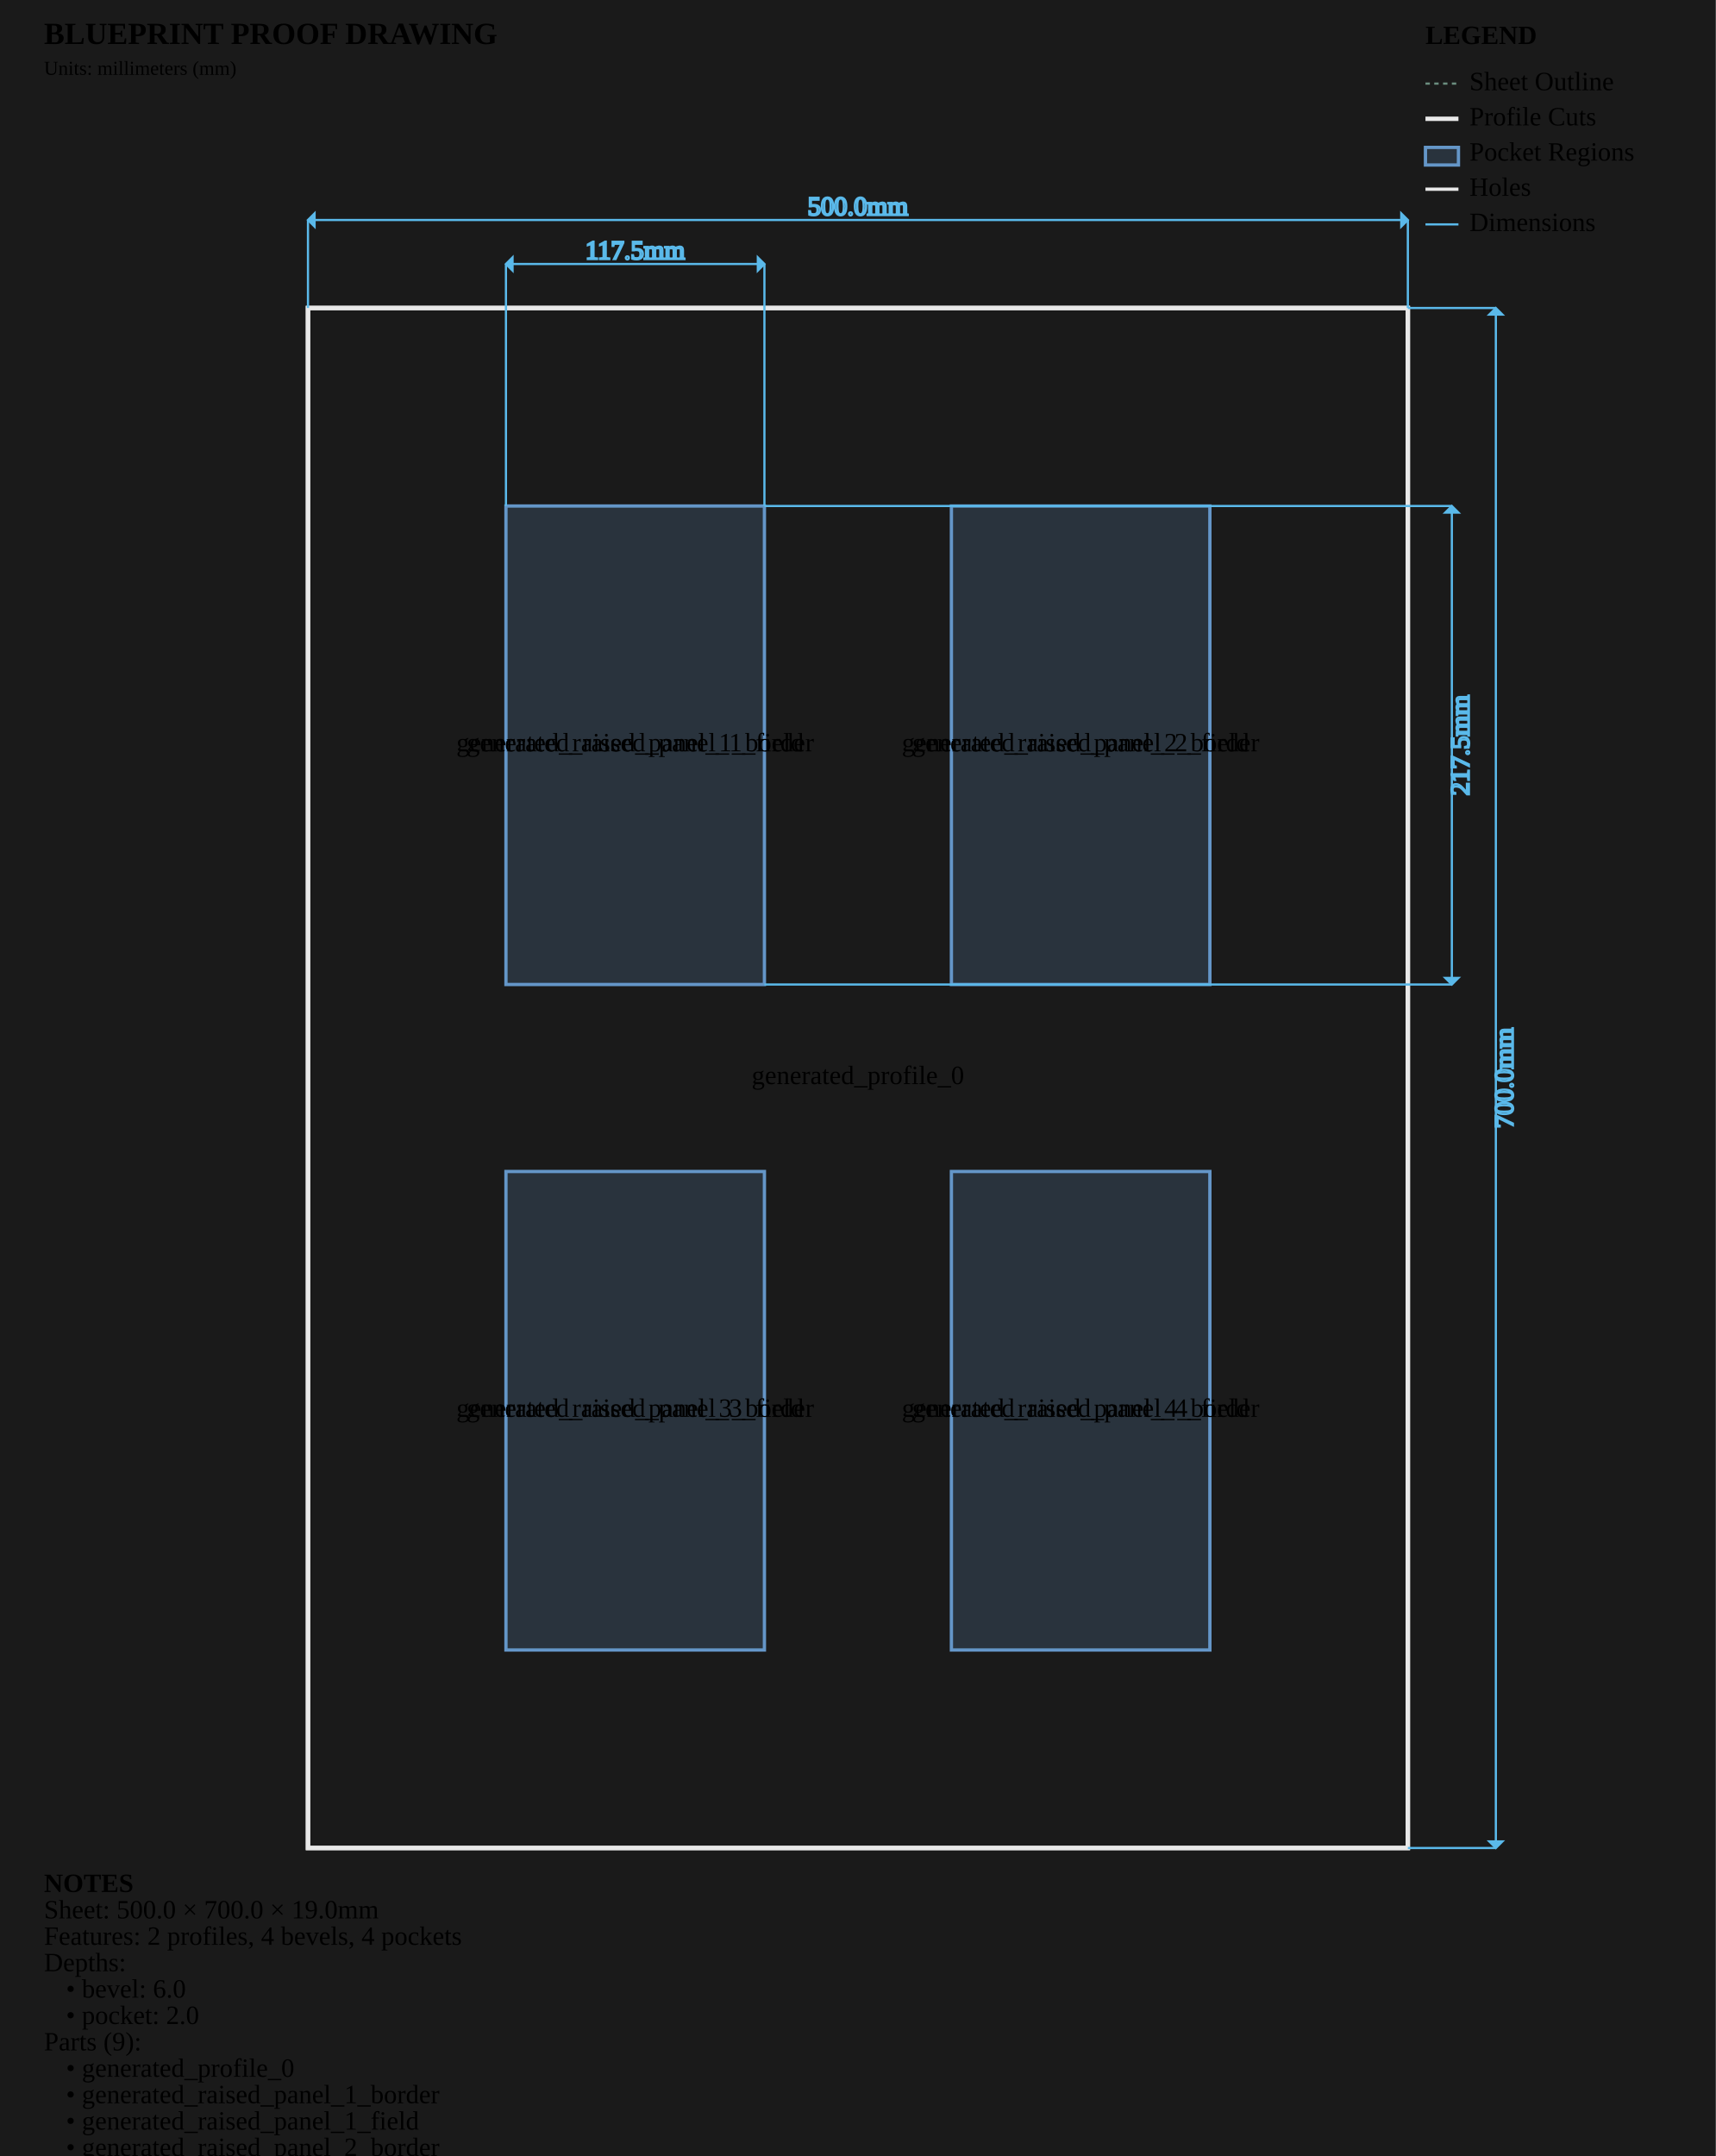
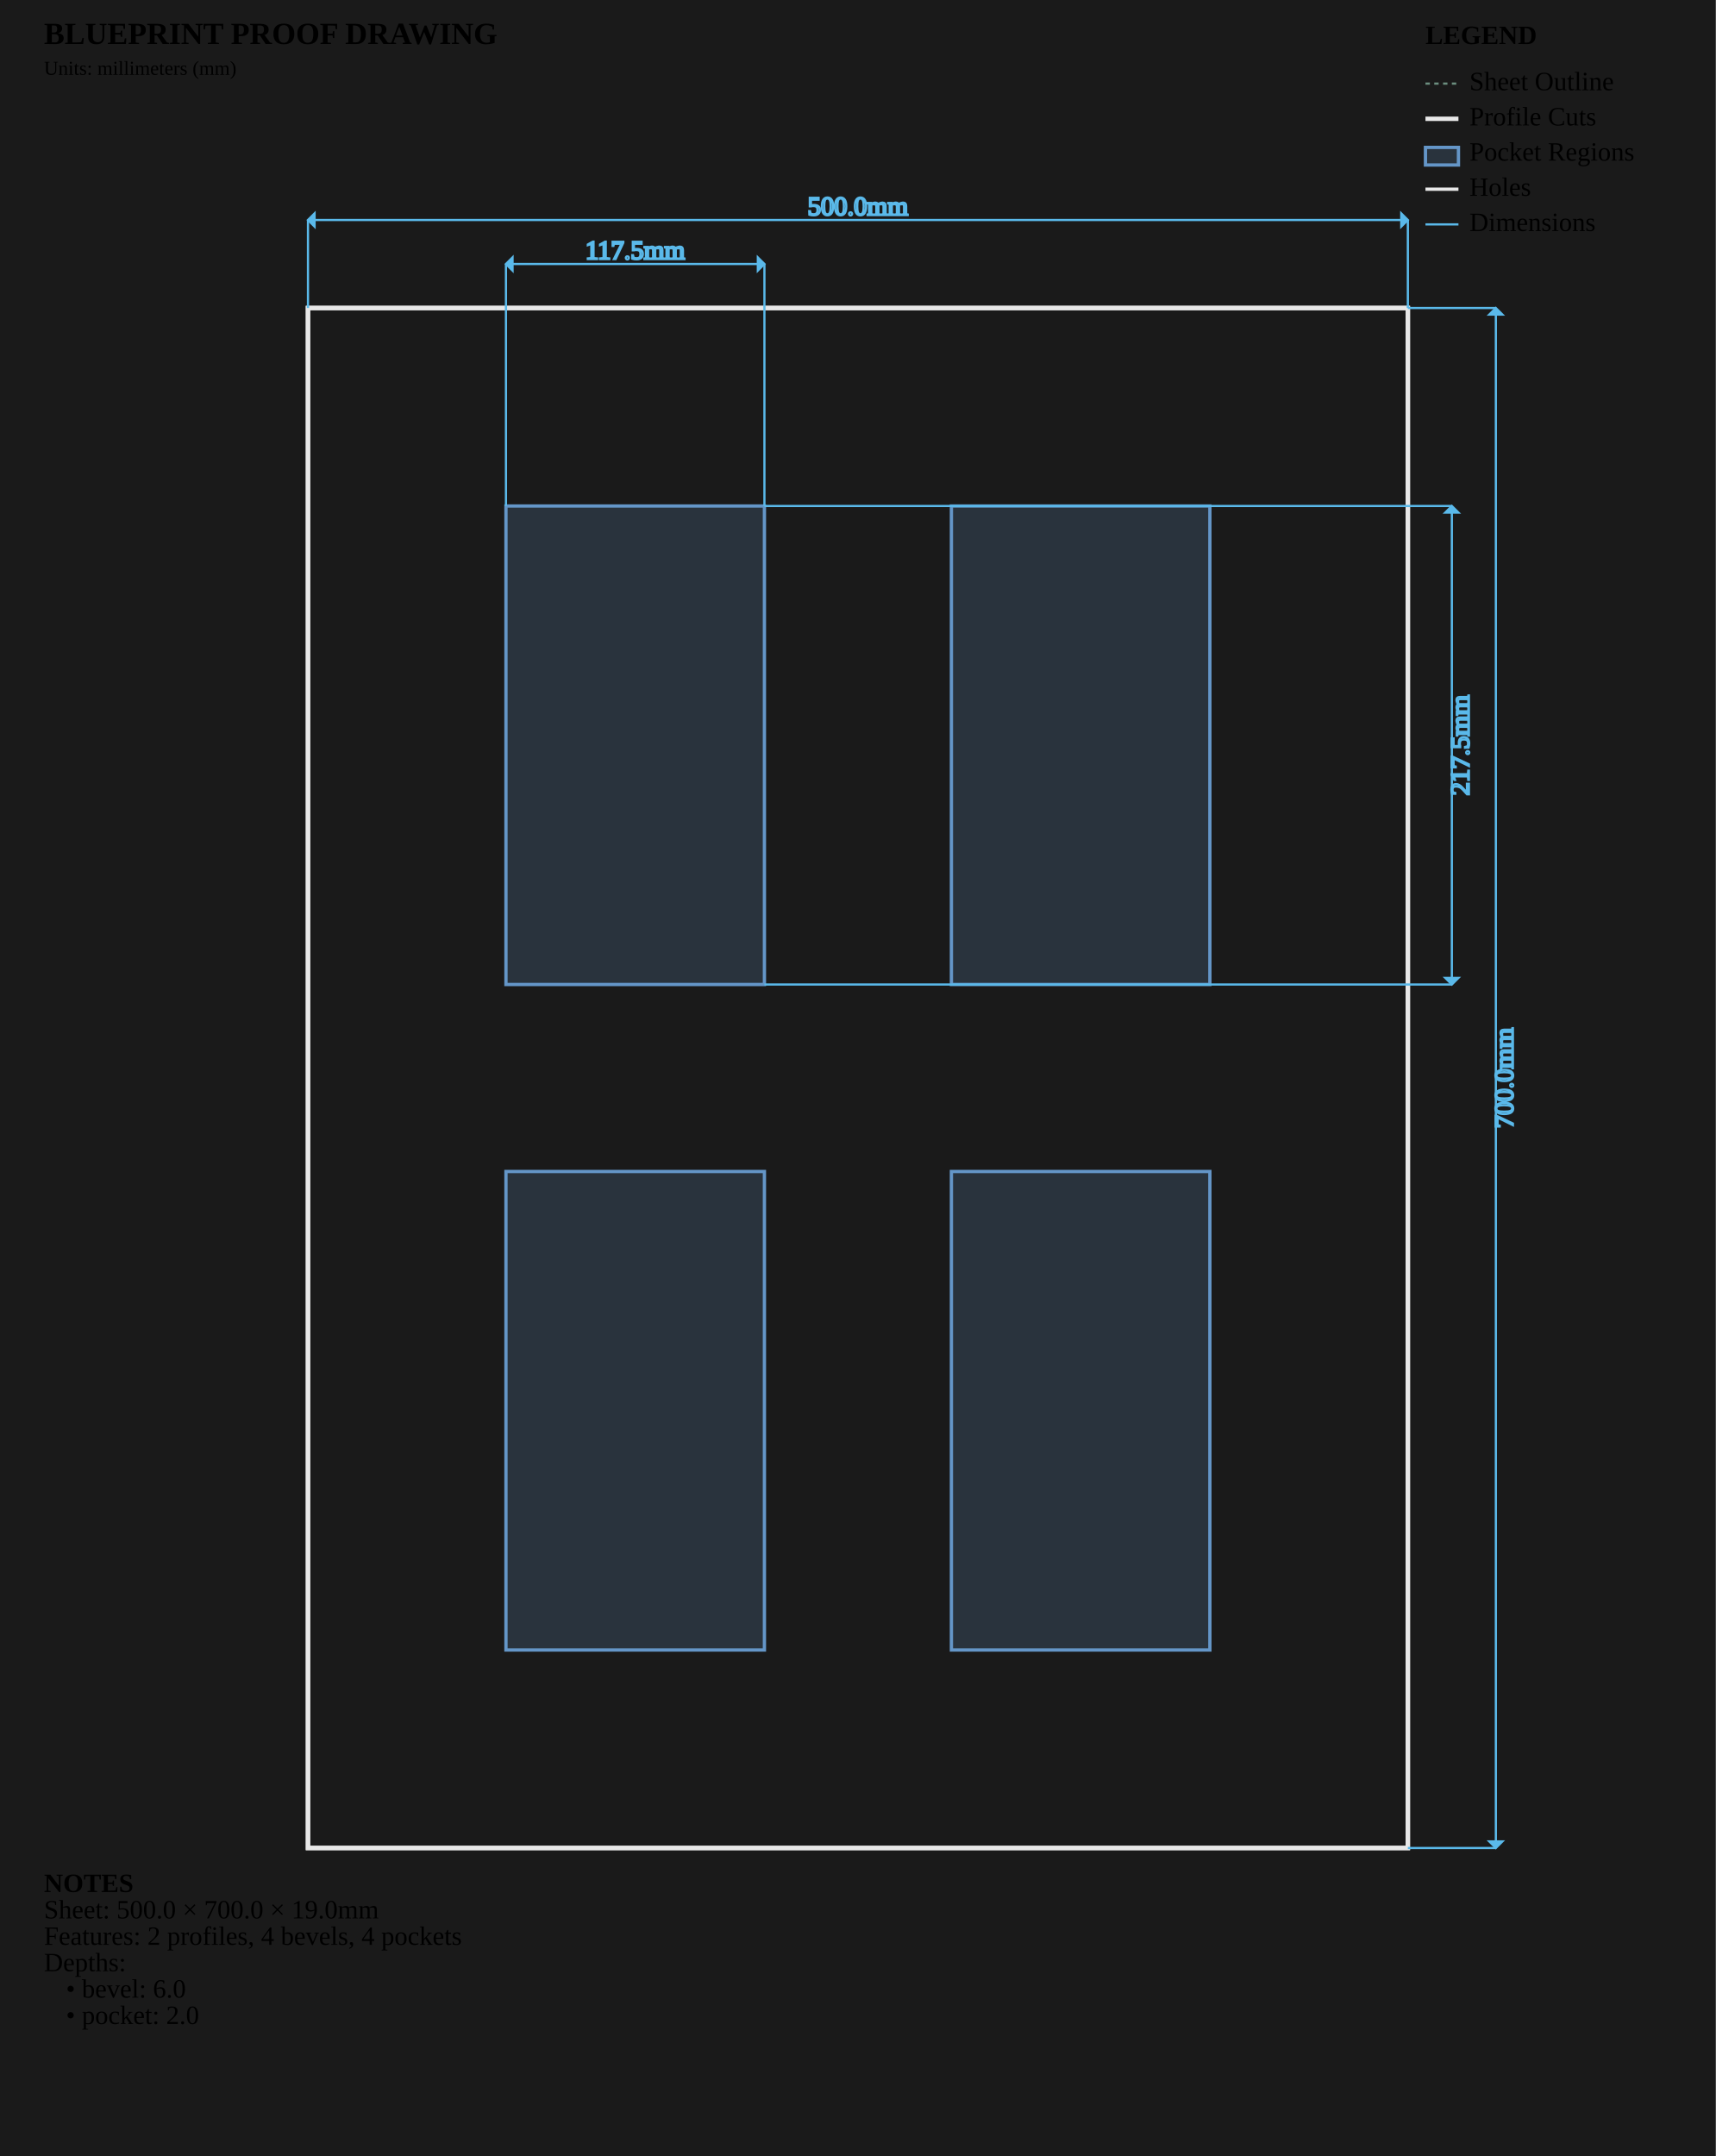
<svg xmlns="http://www.w3.org/2000/svg" viewBox="0 0 780.0 980.0" width="780.0mm" height="980.0mm">
  <style>
        .sheet-outline { stroke: #6b8e7f; stroke-width: 1; fill: none; stroke-dasharray: 2,2; }
        .profile-cuts { stroke: #e8e8e8; stroke-width: 2; fill: none; }
        .pocket-regions { stroke: #6496c8; stroke-width: 1.5; fill: #6496c8; fill-opacity: 0.2; }
        .holes { stroke: #e8e8e8; stroke-width: 1.5; fill: none; }
        .engrave-paths { stroke: #888888; stroke-width: 1; fill: none; stroke-dasharray: 4,4; }
        .construction { stroke: #6b8e7f; stroke-width: 0.5; fill: none; stroke-dasharray: 2,2; }
        .dimensions { stroke: #5ab9ea; stroke-width: 1; fill: none; }
        .dimension-text { fill:
        .gap-dimensions { stroke: #ff9500; stroke-width: 1; fill: none; }
        .gap-text { fill:
        .notes { fill: #cccccc; font-family: monospace; font-size: 10px; }
        .legend { fill: #cccccc; font-family: monospace; font-size: 10px; }
        .part-label { fill: #ffcc00; font-family: monospace; font-size: 8px; font-weight: bold; }
    </style>
  <rect x="0" y="0" width="780.0" height="980.0" fill="#1a1a1a" />
  <g id="SHEET_OUTLINE" class="sheet-outline">
    <rect x="140" y="140" width="500.0" height="700.0" />
  </g>
  <g id="PROFILE_CUTS" class="profile-cuts">
    <rect x="140.0" y="140.0" width="500.0" height="700.0" />
    <rect x="140.0" y="140.0" width="500.0" height="700.0" />
  </g>
  <g id="POCKET_REGIONS" class="pocket-regions">
    <path d="M 230.000 230.000 L 347.500 230.000 L 347.500 447.500 L 230.000 447.500 Z" fill-rule="evenodd" />
    <path d="M 432.500 230.000 L 550.000 230.000 L 550.000 447.500 L 432.500 447.500 Z" fill-rule="evenodd" />
    <path d="M 230.000 532.500 L 347.500 532.500 L 347.500 750.000 L 230.000 750.000 Z" fill-rule="evenodd" />
    <path d="M 432.500 532.500 L 550.000 532.500 L 550.000 750.000 L 432.500 750.000 Z" fill-rule="evenodd" />
  </g>
  <g id="ENGRAVE_PATHS" class="engrave-paths" />
  <g id="HOLES" class="holes" />
-   <g id="LABELS" class="labels">
-     <text x="390.0" y="490.0" class="part-label" text-anchor="middle" dominant-baseline="middle">generated_profile_0</text>
-     <text x="288.75" y="338.75" class="part-label" text-anchor="middle" dominant-baseline="middle">generated_raised_panel_1_border</text>
-     <text x="288.75" y="338.75" class="part-label" text-anchor="middle" dominant-baseline="middle">generated_raised_panel_1_field</text>
-     <text x="491.25" y="338.75" class="part-label" text-anchor="middle" dominant-baseline="middle">generated_raised_panel_2_border</text>
-     <text x="491.25" y="338.75" class="part-label" text-anchor="middle" dominant-baseline="middle">generated_raised_panel_2_field</text>
-     <text x="288.75" y="641.25" class="part-label" text-anchor="middle" dominant-baseline="middle">generated_raised_panel_3_border</text>
-     <text x="288.75" y="641.25" class="part-label" text-anchor="middle" dominant-baseline="middle">generated_raised_panel_3_field</text>
-     <text x="491.25" y="641.25" class="part-label" text-anchor="middle" dominant-baseline="middle">generated_raised_panel_4_border</text>
-     <text x="491.25" y="641.25" class="part-label" text-anchor="middle" dominant-baseline="middle">generated_raised_panel_4_field</text>
-   </g>
+   <g id="LABELS" class="labels" />
  <g id="CONSTRUCTION" class="construction" />
  <g id="DIMENSIONS" class="dimensions">
    <line x1="230.0" y1="230.0" x2="230.0" y2="120.0" stroke="#5ab9ea" stroke-width="1" />
    <line x1="347.5" y1="230.0" x2="347.5" y2="120.0" stroke="#5ab9ea" stroke-width="1" />
    <line x1="230.0" y1="120.0" x2="347.5" y2="120.0" stroke="#5ab9ea" stroke-width="1" />
    <polygon points="230.0,120.0 233.0,117.0 233.0,123.0" fill="#5ab9ea" />
    <polygon points="347.5,120.0 344.5,117.0 344.5,123.0" fill="#5ab9ea" />
    <text x="288.75" y="115.0" class="dimension-text" text-anchor="middle" dominant-baseline="middle">117.5mm</text>
    <line x1="347.5" y1="230.0" x2="660.0" y2="230.0" stroke="#5ab9ea" stroke-width="1" />
    <line x1="347.5" y1="447.5" x2="660.0" y2="447.5" stroke="#5ab9ea" stroke-width="1" />
    <line x1="660.0" y1="230.0" x2="660.0" y2="447.5" stroke="#5ab9ea" stroke-width="1" />
    <polygon points="660.0,230.0 657.0,233.0 663.0,233.0" fill="#5ab9ea" />
    <polygon points="660.0,447.5 657.0,444.5 663.0,444.5" fill="#5ab9ea" />
    <text x="665.0" y="338.75" class="dimension-text" text-anchor="middle" dominant-baseline="middle" transform="rotate(-90 665.0 338.75)">217.5mm</text>
    <line x1="140.0" y1="140.0" x2="140.0" y2="100.0" stroke="#5ab9ea" stroke-width="1" />
    <line x1="640.0" y1="140.0" x2="640.0" y2="100.0" stroke="#5ab9ea" stroke-width="1" />
    <line x1="140.0" y1="100.0" x2="640.0" y2="100.0" stroke="#5ab9ea" stroke-width="1" />
    <polygon points="140.0,100.0 143.0,97.0 143.0,103.0" fill="#5ab9ea" />
    <polygon points="640.0,100.0 637.0,97.0 637.0,103.0" fill="#5ab9ea" />
    <text x="390.0" y="95.0" class="dimension-text" text-anchor="middle" dominant-baseline="middle">500.0mm</text>
    <line x1="640.0" y1="140.0" x2="680.0" y2="140.0" stroke="#5ab9ea" stroke-width="1" />
    <line x1="640.0" y1="840.0" x2="680.0" y2="840.0" stroke="#5ab9ea" stroke-width="1" />
    <line x1="680.0" y1="140.0" x2="680.0" y2="840.0" stroke="#5ab9ea" stroke-width="1" />
    <polygon points="680.0,140.0 677.0,143.0 683.0,143.0" fill="#5ab9ea" />
    <polygon points="680.0,840.0 677.0,837.0 683.0,837.0" fill="#5ab9ea" />
    <text x="685.0" y="490.0" class="dimension-text" text-anchor="middle" dominant-baseline="middle" transform="rotate(-90 685.0 490.0)">700.0mm</text>
  </g>
  <g id="NOTES" class="notes">
    <text x="20" y="860.0" class="notes" font-weight="bold">NOTES</text>
    <text x="20" y="872.0" class="notes">Sheet: 500.0 × 700.0 × 19.0mm</text>
    <text x="20" y="884.0" class="notes">Features: 2 profiles, 4 bevels, 4 pockets</text>
    <text x="20" y="896.0" class="notes">Depths:</text>
    <text x="30" y="908.0" class="notes">• bevel: 6.0</text>
    <text x="30" y="920.0" class="notes">• pocket: 2.0</text>
-     <text x="20" y="932.0" class="notes">Parts (9):</text>
-     <text x="30" y="944.0" class="notes">• generated_profile_0</text>
-     <text x="30" y="956.0" class="notes">• generated_raised_panel_1_border</text>
-     <text x="30" y="968.0" class="notes">• generated_raised_panel_1_field</text>
-     <text x="30" y="980.0" class="notes">• generated_raised_panel_2_border</text>
-     <text x="30" y="992.0" class="notes">• generated_raised_panel_2_field</text>
-     <text x="30" y="1004.0" class="notes">• generated_raised_panel_3_border</text>
-     <text x="30" y="1016.0" class="notes">• generated_raised_panel_3_field</text>
-     <text x="30" y="1028.0" class="notes">• generated_raised_panel_4_border</text>
-     <text x="30" y="1040.0" class="notes">• generated_raised_panel_4_field</text>
  </g>
  <g id="TITLE_BLOCK" class="title-block">
    <text x="20" y="20" class="notes" font-weight="bold" font-size="14px">BLUEPRINT PROOF DRAWING</text>
    <text x="20" y="34" class="notes" font-size="9px">Units: millimeters (mm)</text>
  </g>
  <g id="LEGEND" class="legend">
    <text x="648.0" y="20" class="legend" font-weight="bold">LEGEND</text>
    <line x1="648.0" y1="38" x2="663.0" y2="38" stroke="#6b8e7f" stroke-width="1" stroke-dasharray="2,2" />
    <text x="668.0" y="41" class="legend">Sheet Outline</text>
    <line x1="648.0" y1="54" x2="663.0" y2="54" stroke="#e8e8e8" stroke-width="2" />
    <text x="668.0" y="57" class="legend">Profile Cuts</text>
    <rect x="648.0" y="67" width="15.0" height="8" stroke="#6496c8" stroke-width="1.5" fill="#6496c8" fill-opacity="0.2" />
    <text x="668.0" y="73" class="legend">Pocket Regions</text>
    <line x1="648.0" y1="86" x2="663.0" y2="86" stroke="#e8e8e8" stroke-width="1.5" />
    <text x="668.0" y="89" class="legend">Holes</text>
    <line x1="648.0" y1="102" x2="663.0" y2="102" stroke="#5ab9ea" stroke-width="1" />
    <text x="668.0" y="105" class="legend">Dimensions</text>
  </g>
</svg>
